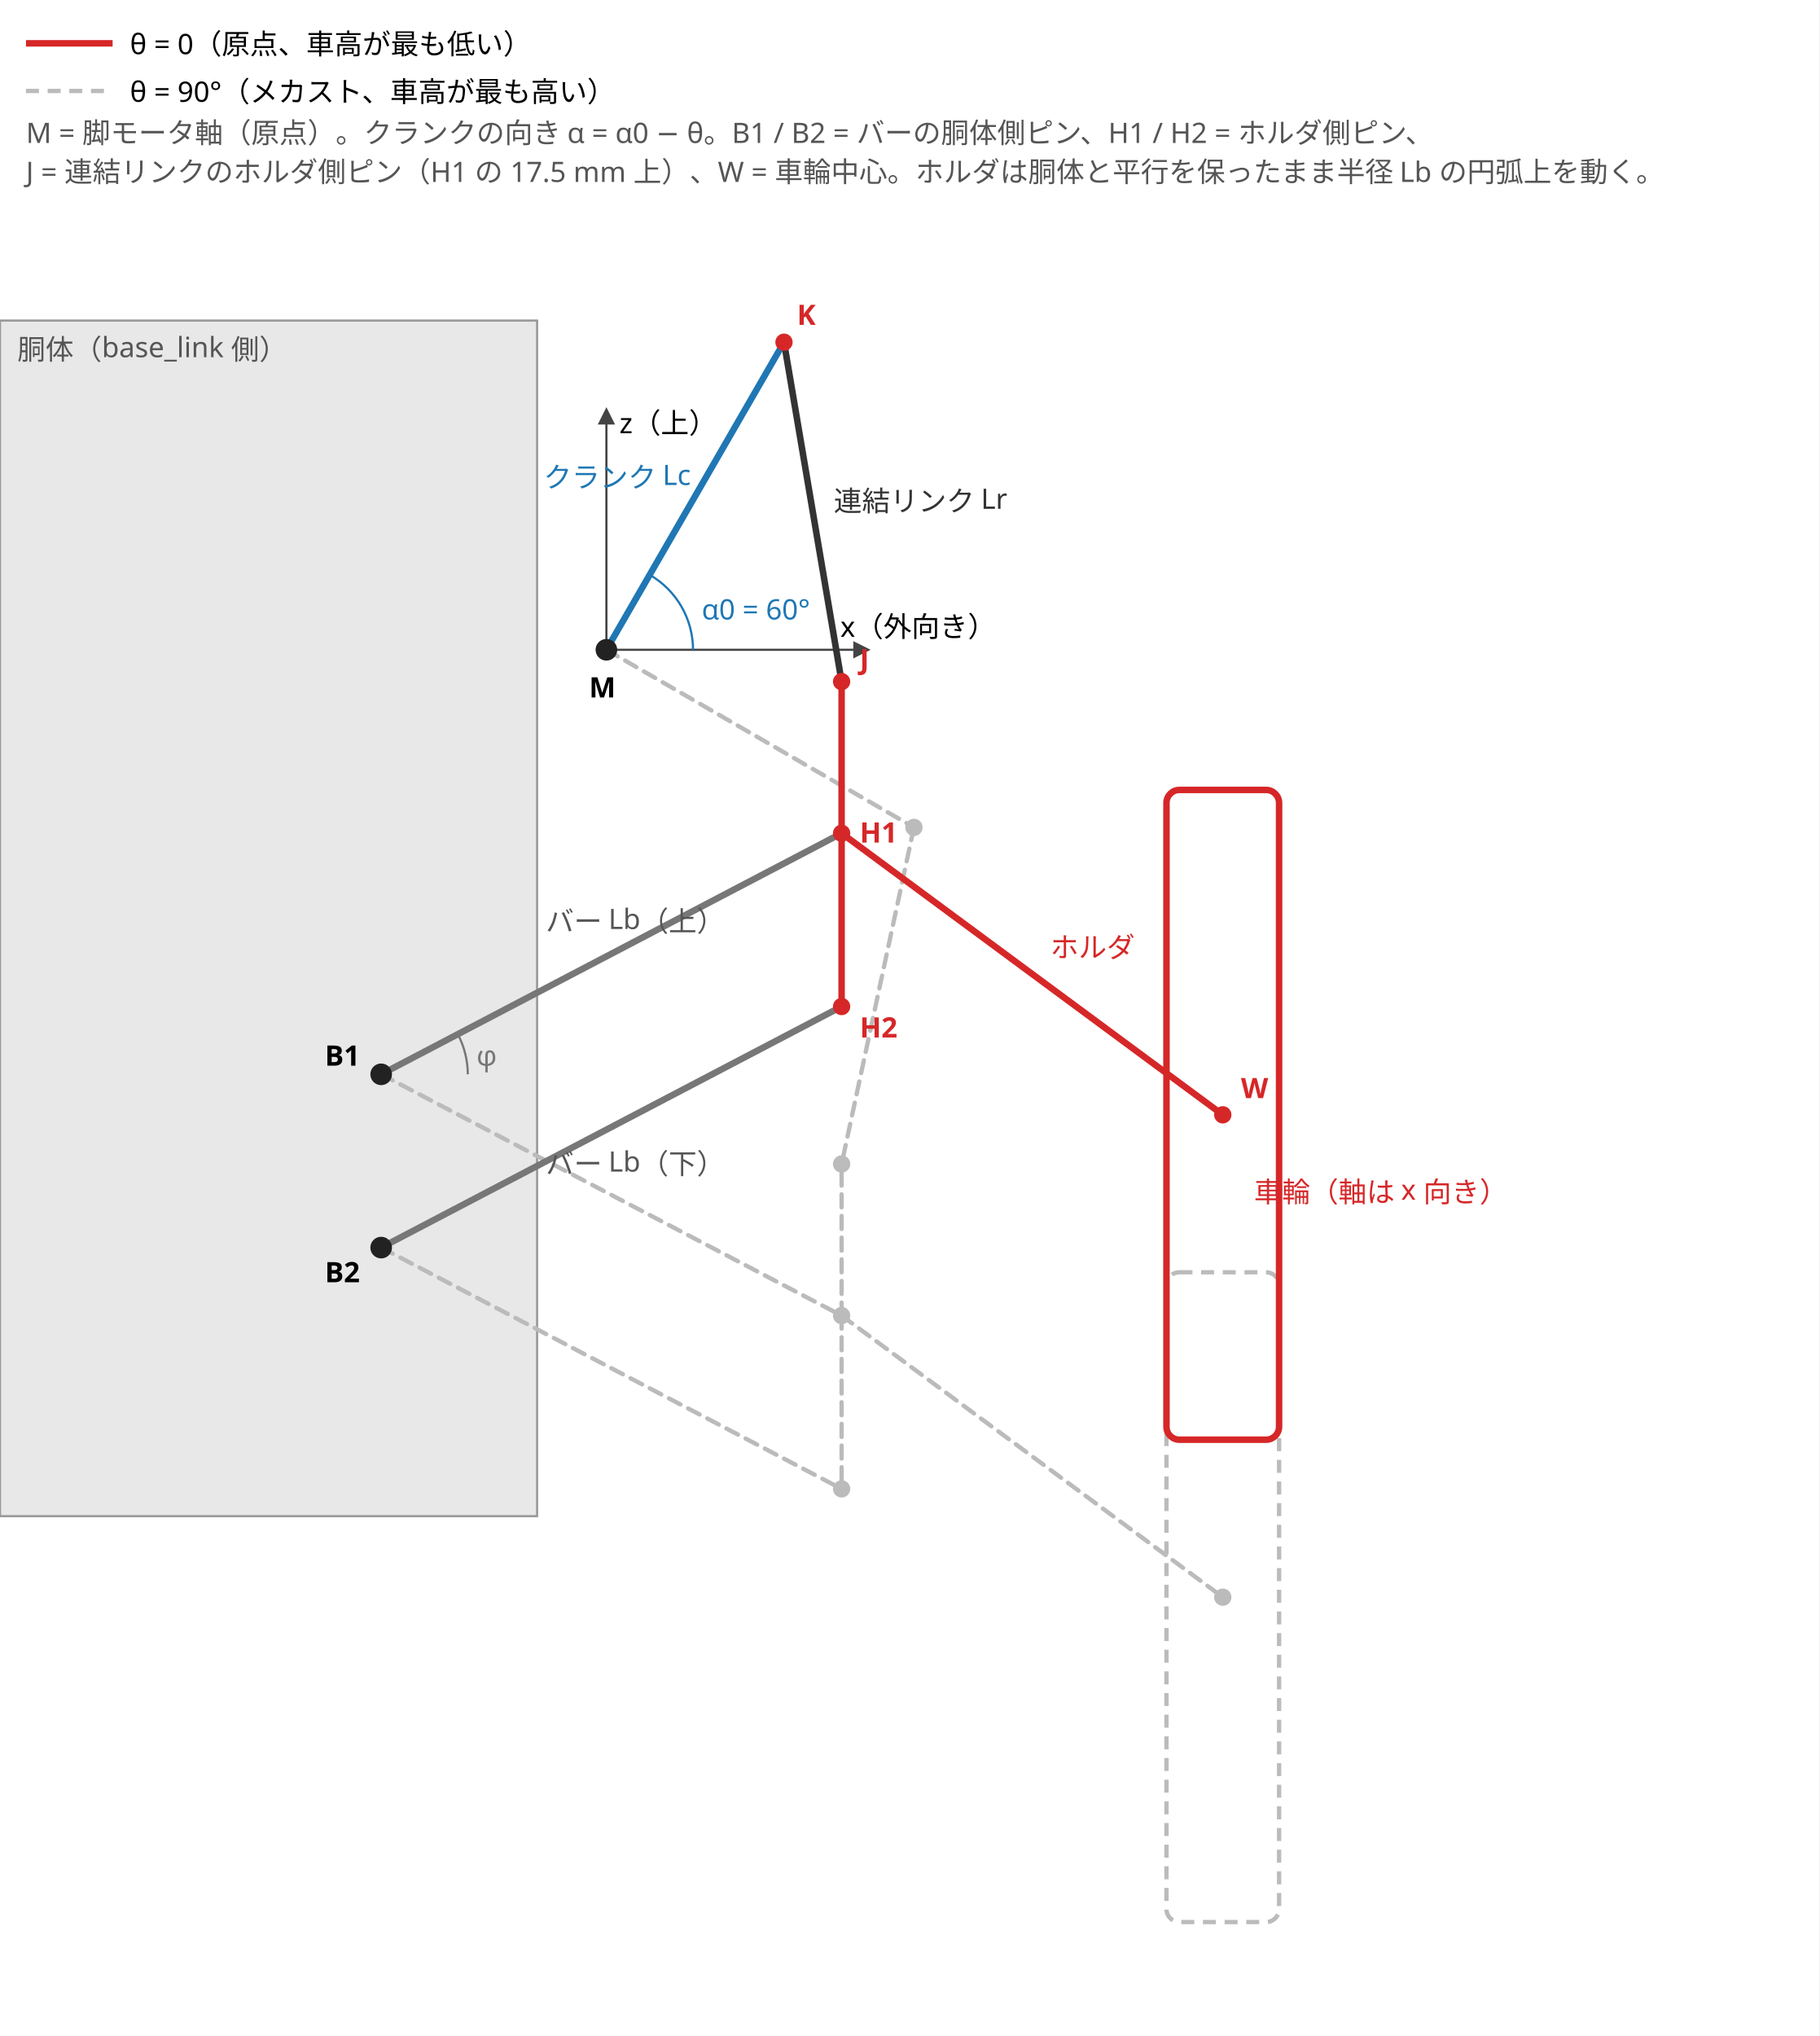
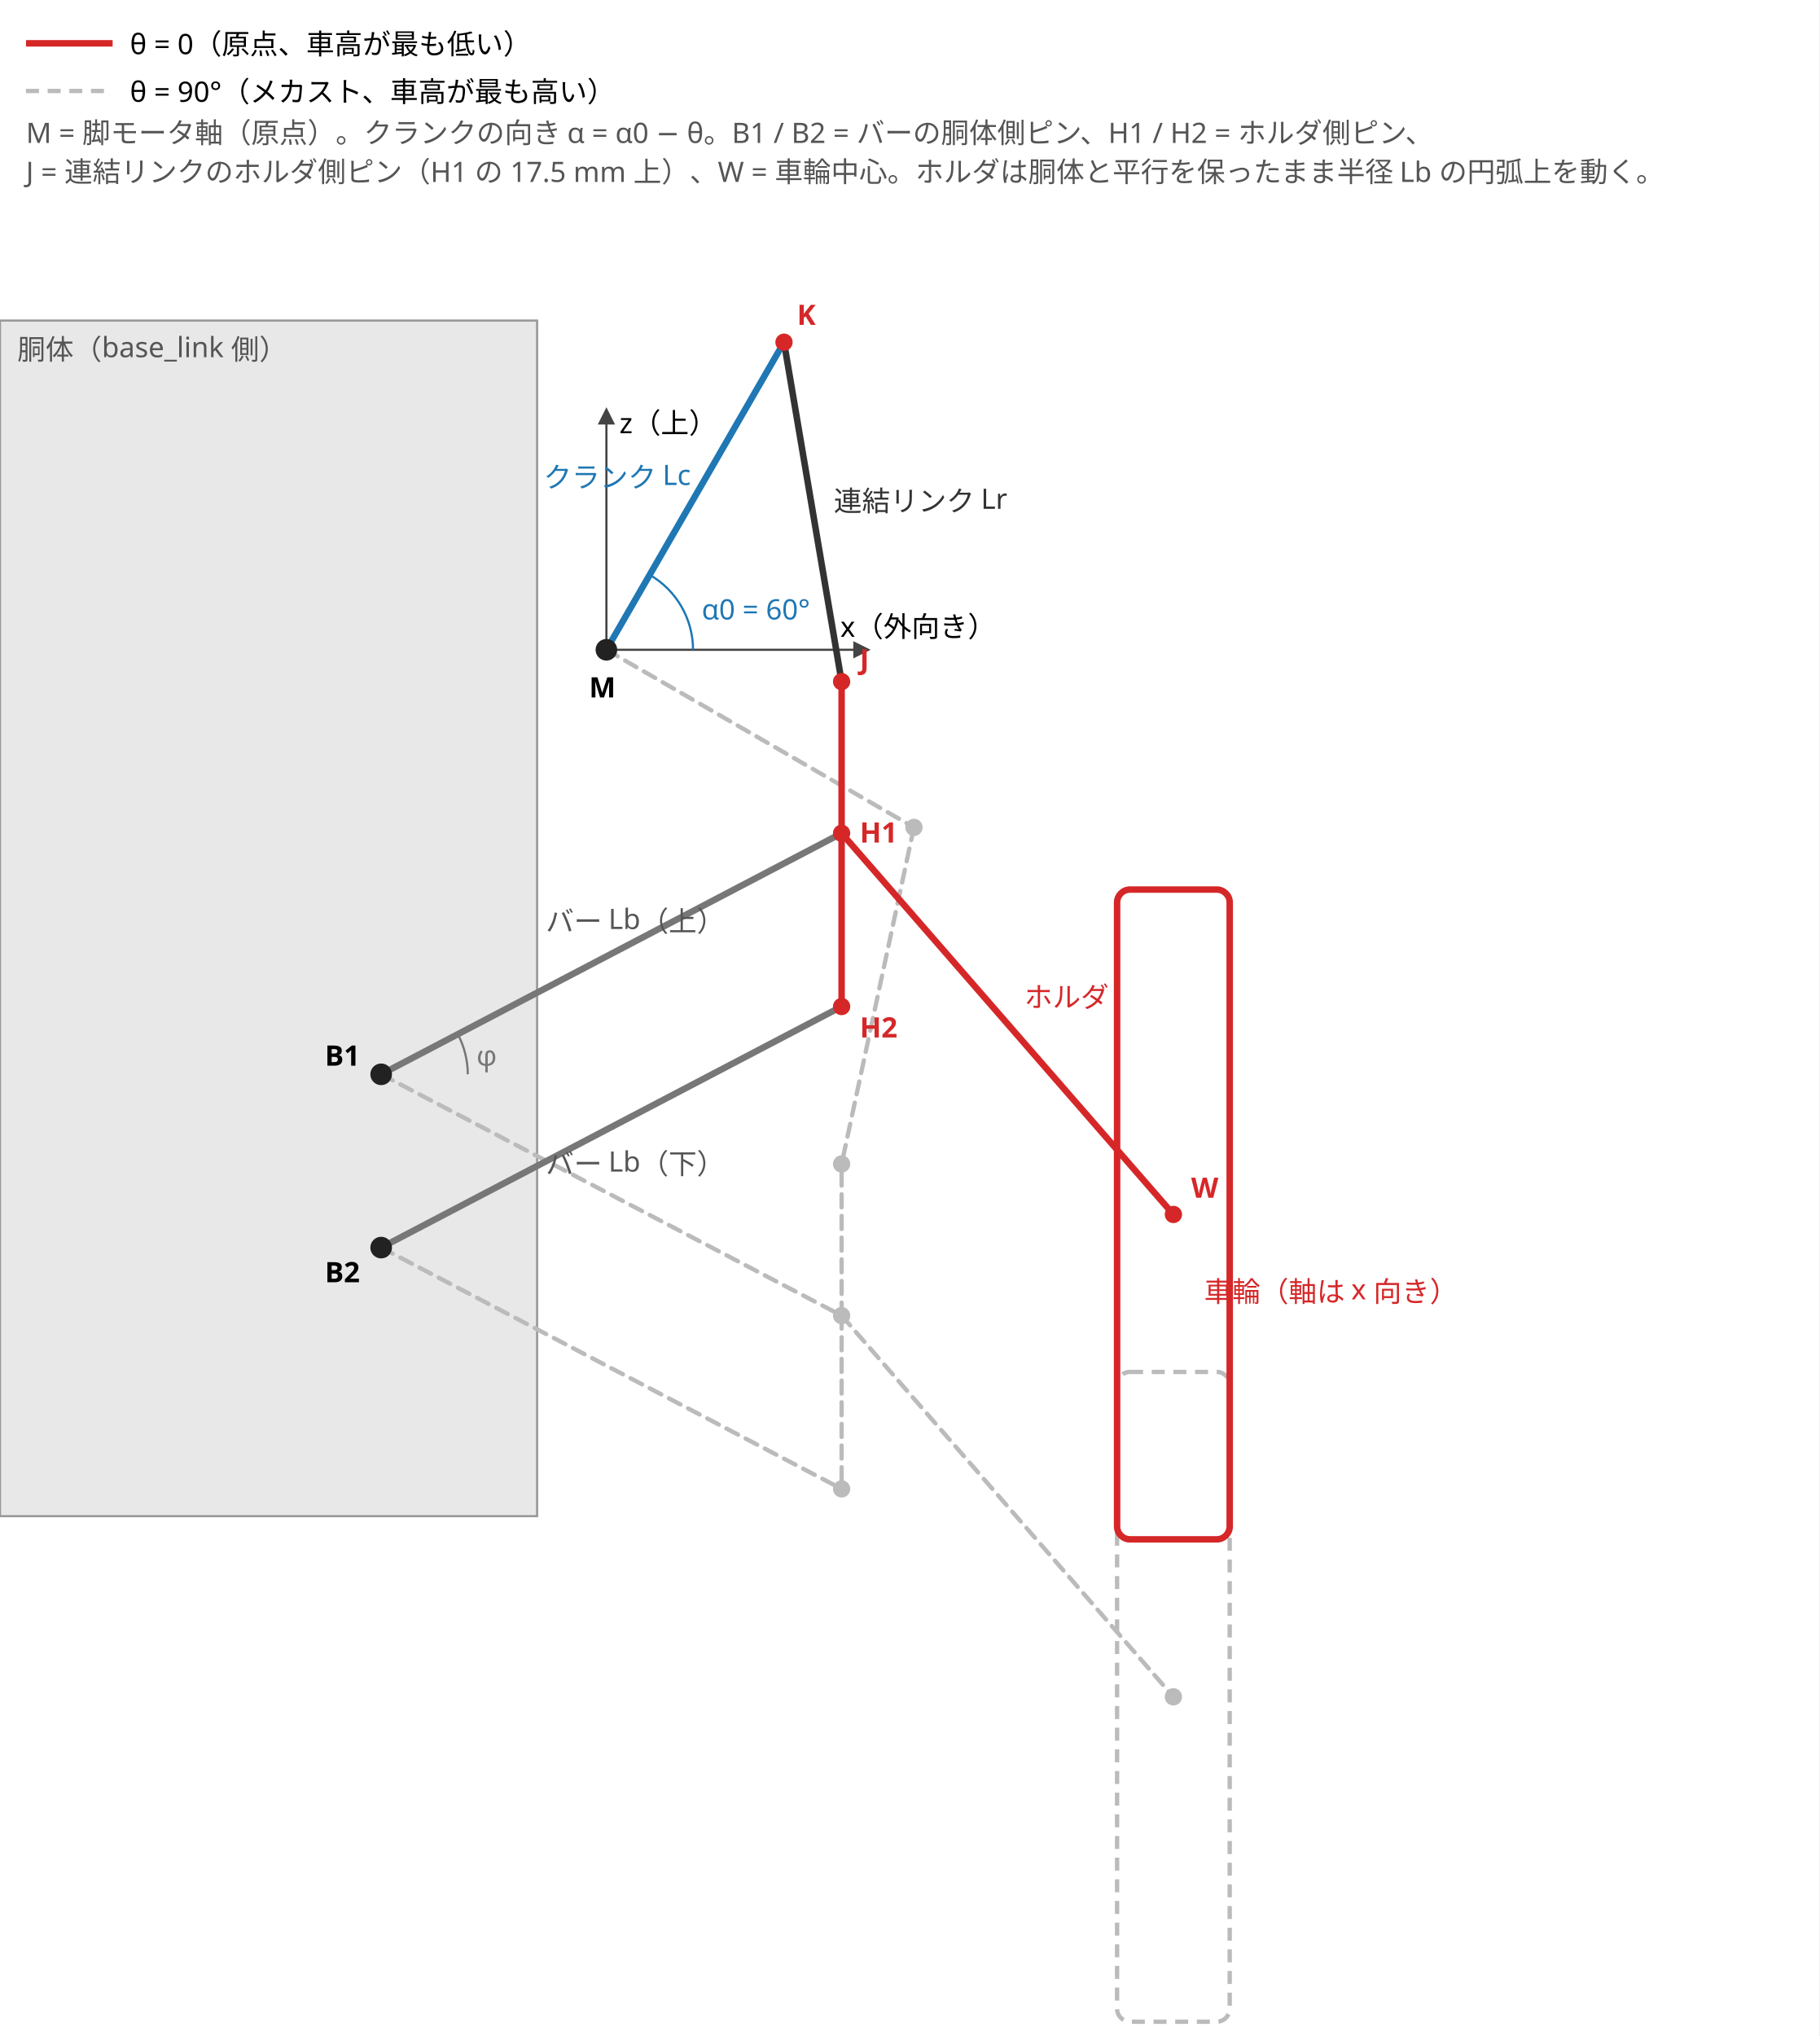
<svg xmlns="http://www.w3.org/2000/svg" width="840" height="940" viewBox="0 0 840 940" font-family="sans-serif" font-size="13">
  <rect width="100%" height="100%" fill="white" />
  <rect x="0.0" y="148.0" width="248.0" height="552.0" fill="#e8e8e8" stroke="#999" />
  <text x="8" y="166" fill="#555">胴体（base_link 側）</text>
  <line x1="280.0" y1="300.0" x2="400.0" y2="300.0" stroke="#444" marker-end="url(#arrow)" />
  <line x1="280.0" y1="300.0" x2="280.0" y2="190.0" stroke="#444" marker-end="url(#arrow)" />
  <defs>
    <marker id="arrow" markerWidth="8" markerHeight="8" refX="6" refY="4" orient="auto">
      <path d="M0,0 L8,4 L0,8 z" fill="#444" />
    </marker>
  </defs>
  <text x="388" y="294">x（外向き）</text>
  <text x="286" y="200">z（上）</text>
  <line x1="280.0" y1="300.0" x2="422.0" y2="382.0" stroke="#bbb" stroke-width="2" stroke-dasharray="6,4" stroke-linecap="round" />
  <line x1="422.0" y1="382.0" x2="388.6" y2="537.4" stroke="#bbb" stroke-width="2" stroke-dasharray="6,4" stroke-linecap="round" />
  <line x1="176.0" y1="496.0" x2="388.6" y2="607.4" stroke="#bbb" stroke-width="2" stroke-dasharray="6,4" stroke-linecap="round" />
  <line x1="176.0" y1="576.0" x2="388.6" y2="687.4" stroke="#bbb" stroke-width="2" stroke-dasharray="6,4" stroke-linecap="round" />
  <line x1="388.6" y1="607.4" x2="388.6" y2="537.4" stroke="#bbb" stroke-width="2" stroke-dasharray="6,4" stroke-linecap="round" />
  <line x1="388.6" y1="607.4" x2="388.6" y2="687.4" stroke="#bbb" stroke-width="2" stroke-dasharray="6,4" stroke-linecap="round" />
-   <line x1="388.6" y1="607.4" x2="564.6" y2="737.4" stroke="#bbb" stroke-width="2" stroke-dasharray="6,4" stroke-linecap="round" />
-   <rect x="538.6" y="587.4" width="52.0" height="300.0" rx="6" fill="none" stroke="#bbb" stroke-width="2" stroke-dasharray="6,4" />
+   <line x1="388.6" y1="607.4" x2="541.8" y2="783.4" stroke="#bbb" stroke-width="2" stroke-dasharray="6,4" stroke-linecap="round" />
+   <rect x="515.8" y="633.4" width="52.0" height="300.0" rx="6" fill="none" stroke="#bbb" stroke-width="2" stroke-dasharray="6,4" />
  <circle cx="422.0" cy="382.0" r="4" fill="#bbb" />
  <circle cx="388.6" cy="537.4" r="4" fill="#bbb" />
  <circle cx="388.6" cy="607.4" r="4" fill="#bbb" />
  <circle cx="388.6" cy="687.4" r="4" fill="#bbb" />
-   <circle cx="564.6" cy="737.4" r="4" fill="#bbb" />
+   <circle cx="541.8" cy="783.4" r="4" fill="#bbb" />
  <line x1="280.0" y1="300.0" x2="362.0" y2="158.0" stroke="#1f77b4" stroke-width="3" stroke-linecap="round" />
  <line x1="362.0" y1="158.0" x2="388.6" y2="314.7" stroke="#333" stroke-width="3" stroke-linecap="round" />
  <line x1="176.0" y1="496.0" x2="388.6" y2="384.7" stroke="#777" stroke-width="3" stroke-linecap="round" />
  <line x1="176.0" y1="576.0" x2="388.6" y2="464.7" stroke="#777" stroke-width="3" stroke-linecap="round" />
  <line x1="388.6" y1="384.7" x2="388.6" y2="314.7" stroke="#d62728" stroke-width="3" stroke-linecap="round" />
  <line x1="388.6" y1="384.7" x2="388.6" y2="464.7" stroke="#d62728" stroke-width="3" stroke-linecap="round" />
-   <line x1="388.6" y1="384.7" x2="564.6" y2="514.7" stroke="#d62728" stroke-width="3" stroke-linecap="round" />
-   <rect x="538.6" y="364.7" width="52.0" height="300.0" rx="6" fill="none" stroke="#d62728" stroke-width="3" />
+   <line x1="388.6" y1="384.7" x2="541.8" y2="560.7" stroke="#d62728" stroke-width="3" stroke-linecap="round" />
+   <rect x="515.8" y="410.7" width="52.0" height="300.0" rx="6" fill="none" stroke="#d62728" stroke-width="3" />
  <circle cx="362.0" cy="158.0" r="4" fill="#d62728" />
  <circle cx="388.6" cy="314.7" r="4" fill="#d62728" />
  <circle cx="388.6" cy="384.7" r="4" fill="#d62728" />
  <circle cx="388.6" cy="464.7" r="4" fill="#d62728" />
-   <circle cx="564.6" cy="514.7" r="4" fill="#d62728" />
+   <circle cx="541.8" cy="560.7" r="4" fill="#d62728" />
  <circle cx="176.0" cy="496.0" r="5" fill="#222" />
  <text x="150" y="492" font-weight="bold">B1</text>
  <circle cx="176.0" cy="576.0" r="5" fill="#222" />
  <text x="150" y="592" font-weight="bold">B2</text>
  <circle cx="280.0" cy="300.0" r="5" fill="#222" />
  <text x="272" y="322" font-weight="bold">M</text>
  <text x="368" y="150" font-weight="bold" fill="#d62728">K</text>
  <text x="397" y="309" font-weight="bold" fill="#d62728">J</text>
  <text x="397" y="389" font-weight="bold" fill="#d62728">H1</text>
  <text x="397" y="479" font-weight="bold" fill="#d62728">H2</text>
-   <text x="573" y="507" font-weight="bold" fill="#d62728">W</text>
+   <text x="550" y="553" font-weight="bold" fill="#d62728">W</text>
  <text x="251" y="225" fill="#1f77b4">クランク Lc</text>
  <text x="385" y="236" fill="#333">連結リンク Lr</text>
  <text x="252" y="430" fill="#555">バー Lb（上）</text>
  <text x="252" y="542" fill="#555">バー Lb（下）</text>
-   <text x="485" y="442" fill="#d62728">ホルダ</text>
-   <text x="579" y="555" fill="#d62728">車輪（軸は x 向き）</text>
+   <text x="473" y="465" fill="#d62728">ホルダ</text>
+   <text x="556" y="601" fill="#d62728">車輪（軸は x 向き）</text>
  <path d="M 320.0,300.0 A 40,40 0 0,0 300.0,265.4" fill="none" stroke="#1f77b4" />
  <text x="324" y="286" fill="#1f77b4">α0 = 60°</text>
  <path d="M 216.0,496.0 A 40,40 0 0,0 211.4,477.5" fill="none" stroke="#777" />
  <text x="220" y="492" fill="#777">φ</text>
  <line x1="12" y1="20" x2="52" y2="20" stroke="#d62728" stroke-width="3" />
  <text x="60" y="25">θ = 0（原点、車高が最も低い）</text>
  <line x1="12" y1="42" x2="52" y2="42" stroke="#bbb" stroke-width="2" stroke-dasharray="6,4" />
  <text x="60" y="47">θ = 90°（メカスト、車高が最も高い）</text>
  <text x="12" y="66" fill="#555">M = 脚モータ軸（原点）。クランクの向き α = α0 − θ。B1 / B2 = バーの胴体側ピン、H1 / H2 = ホルダ側ピン、</text>
  <text x="12" y="84" fill="#555">J = 連結リンクのホルダ側ピン（H1 の 17.5 mm 上）、W = 車輪中心。ホルダは胴体と平行を保ったまま半径 Lb の円弧上を動く。</text>
</svg>
